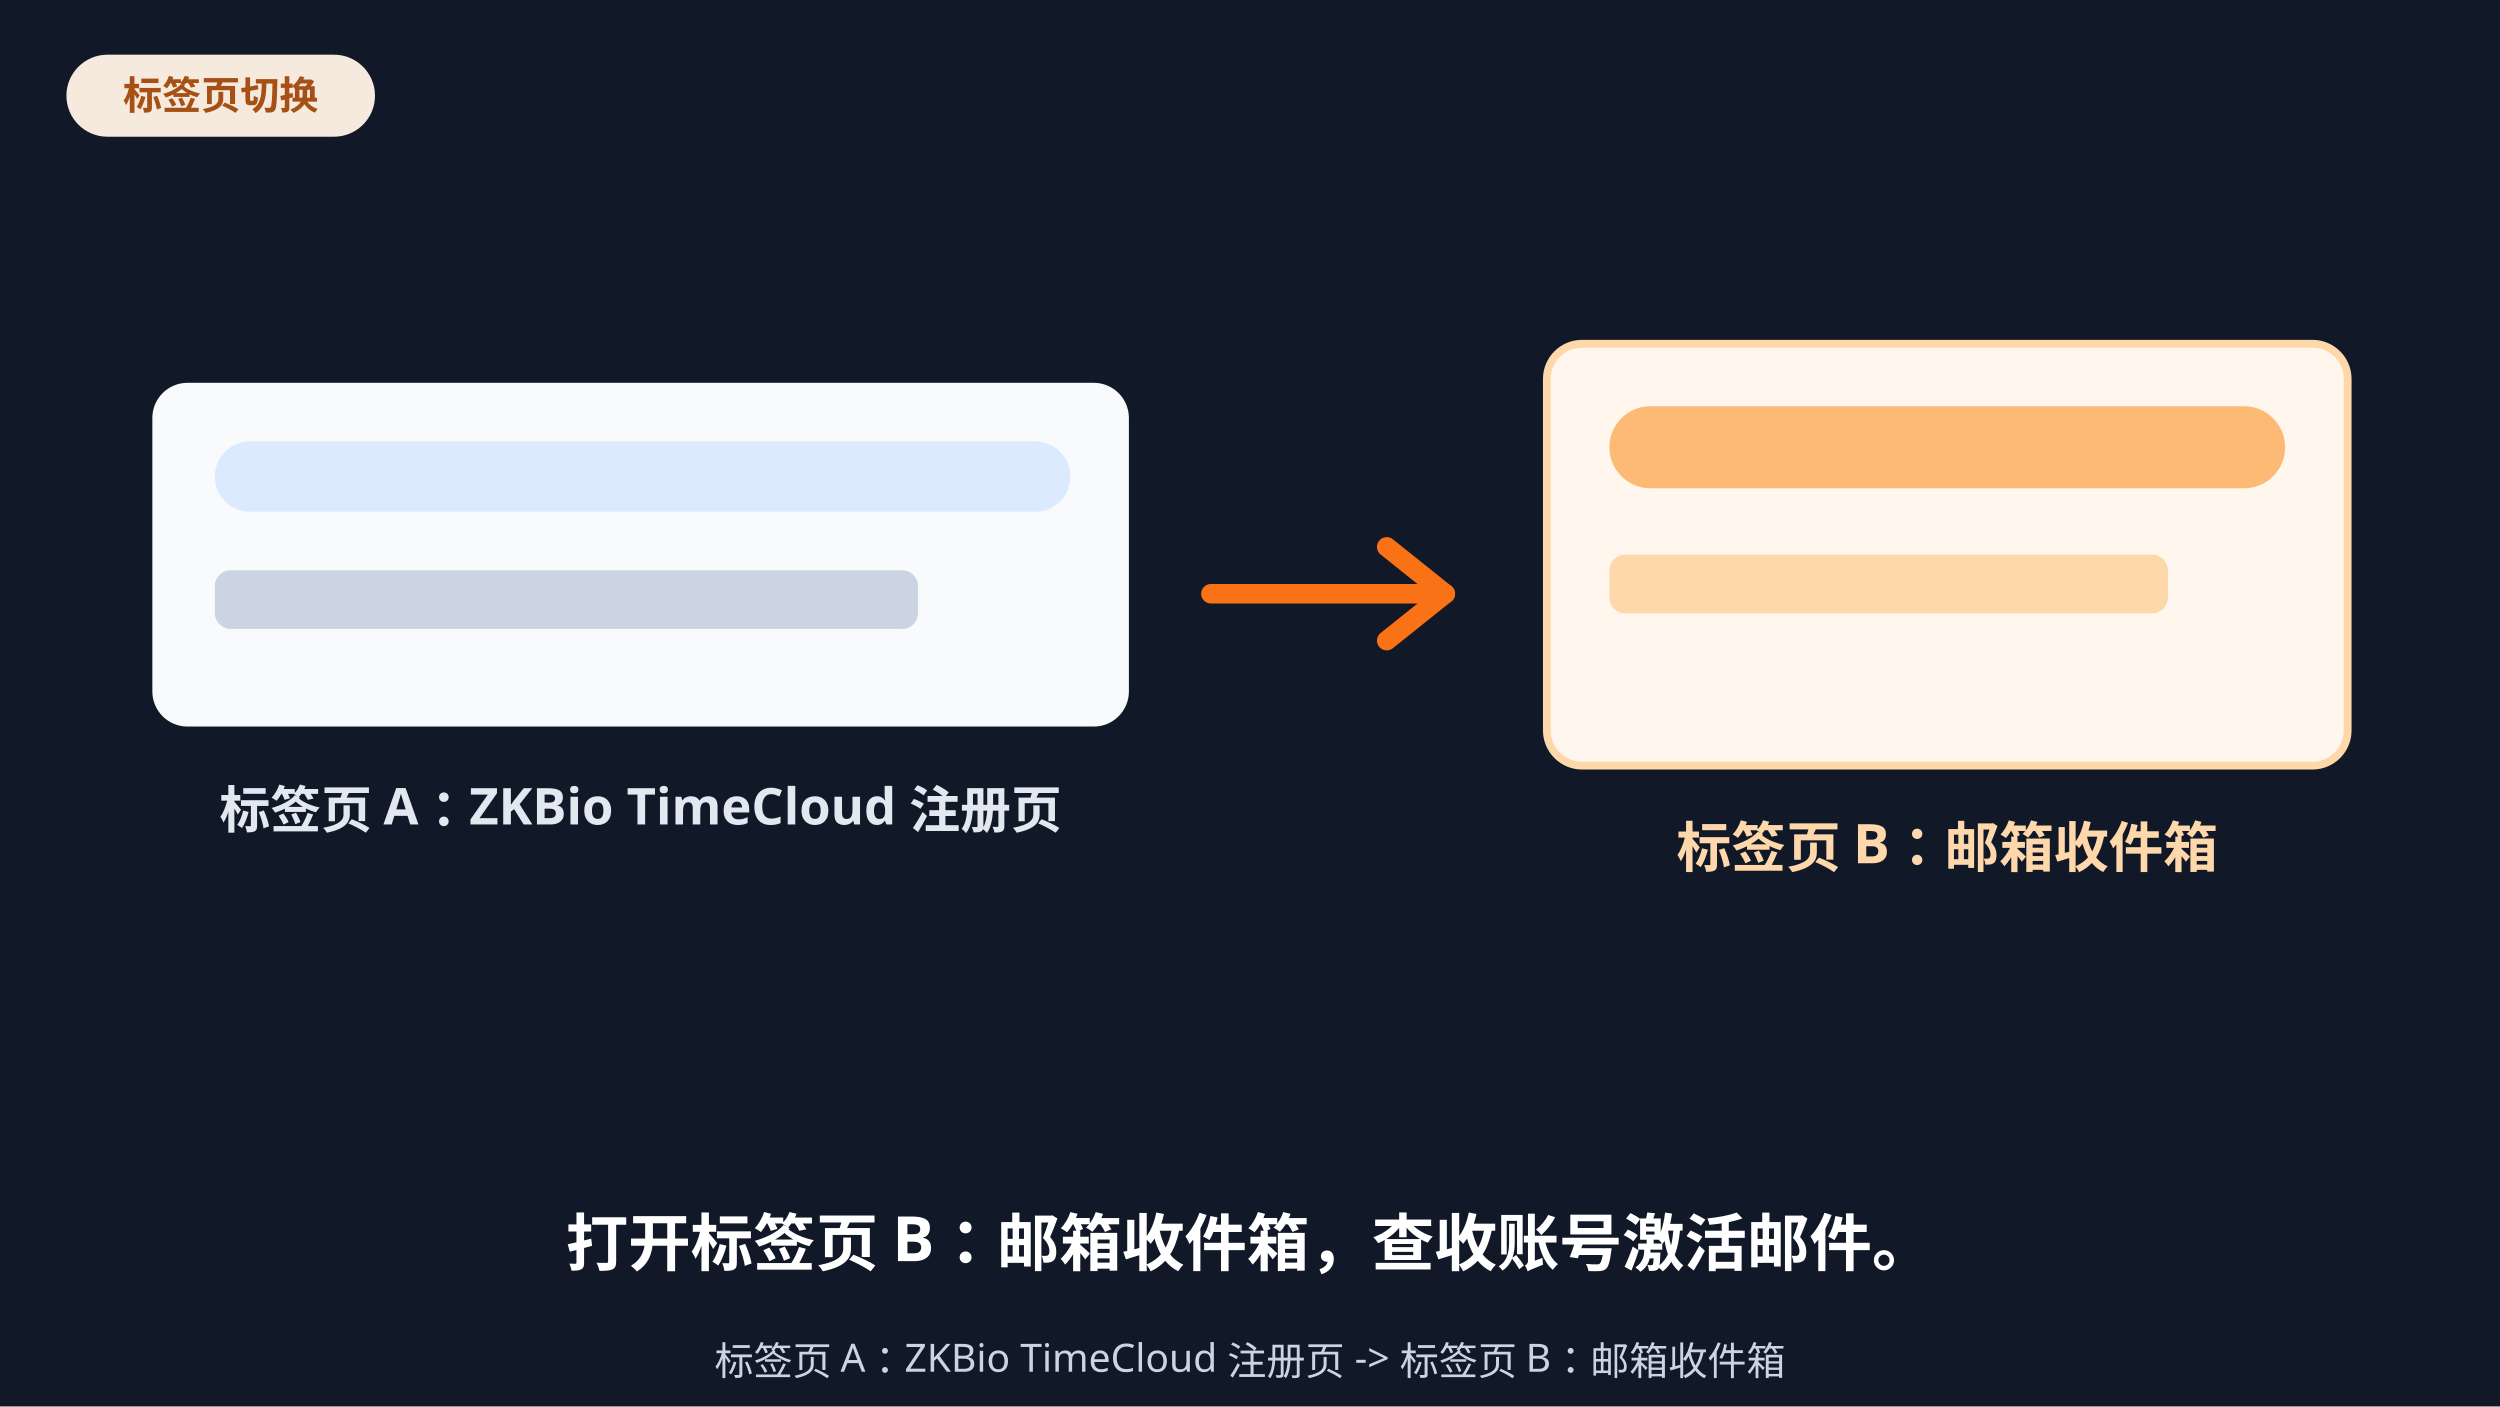
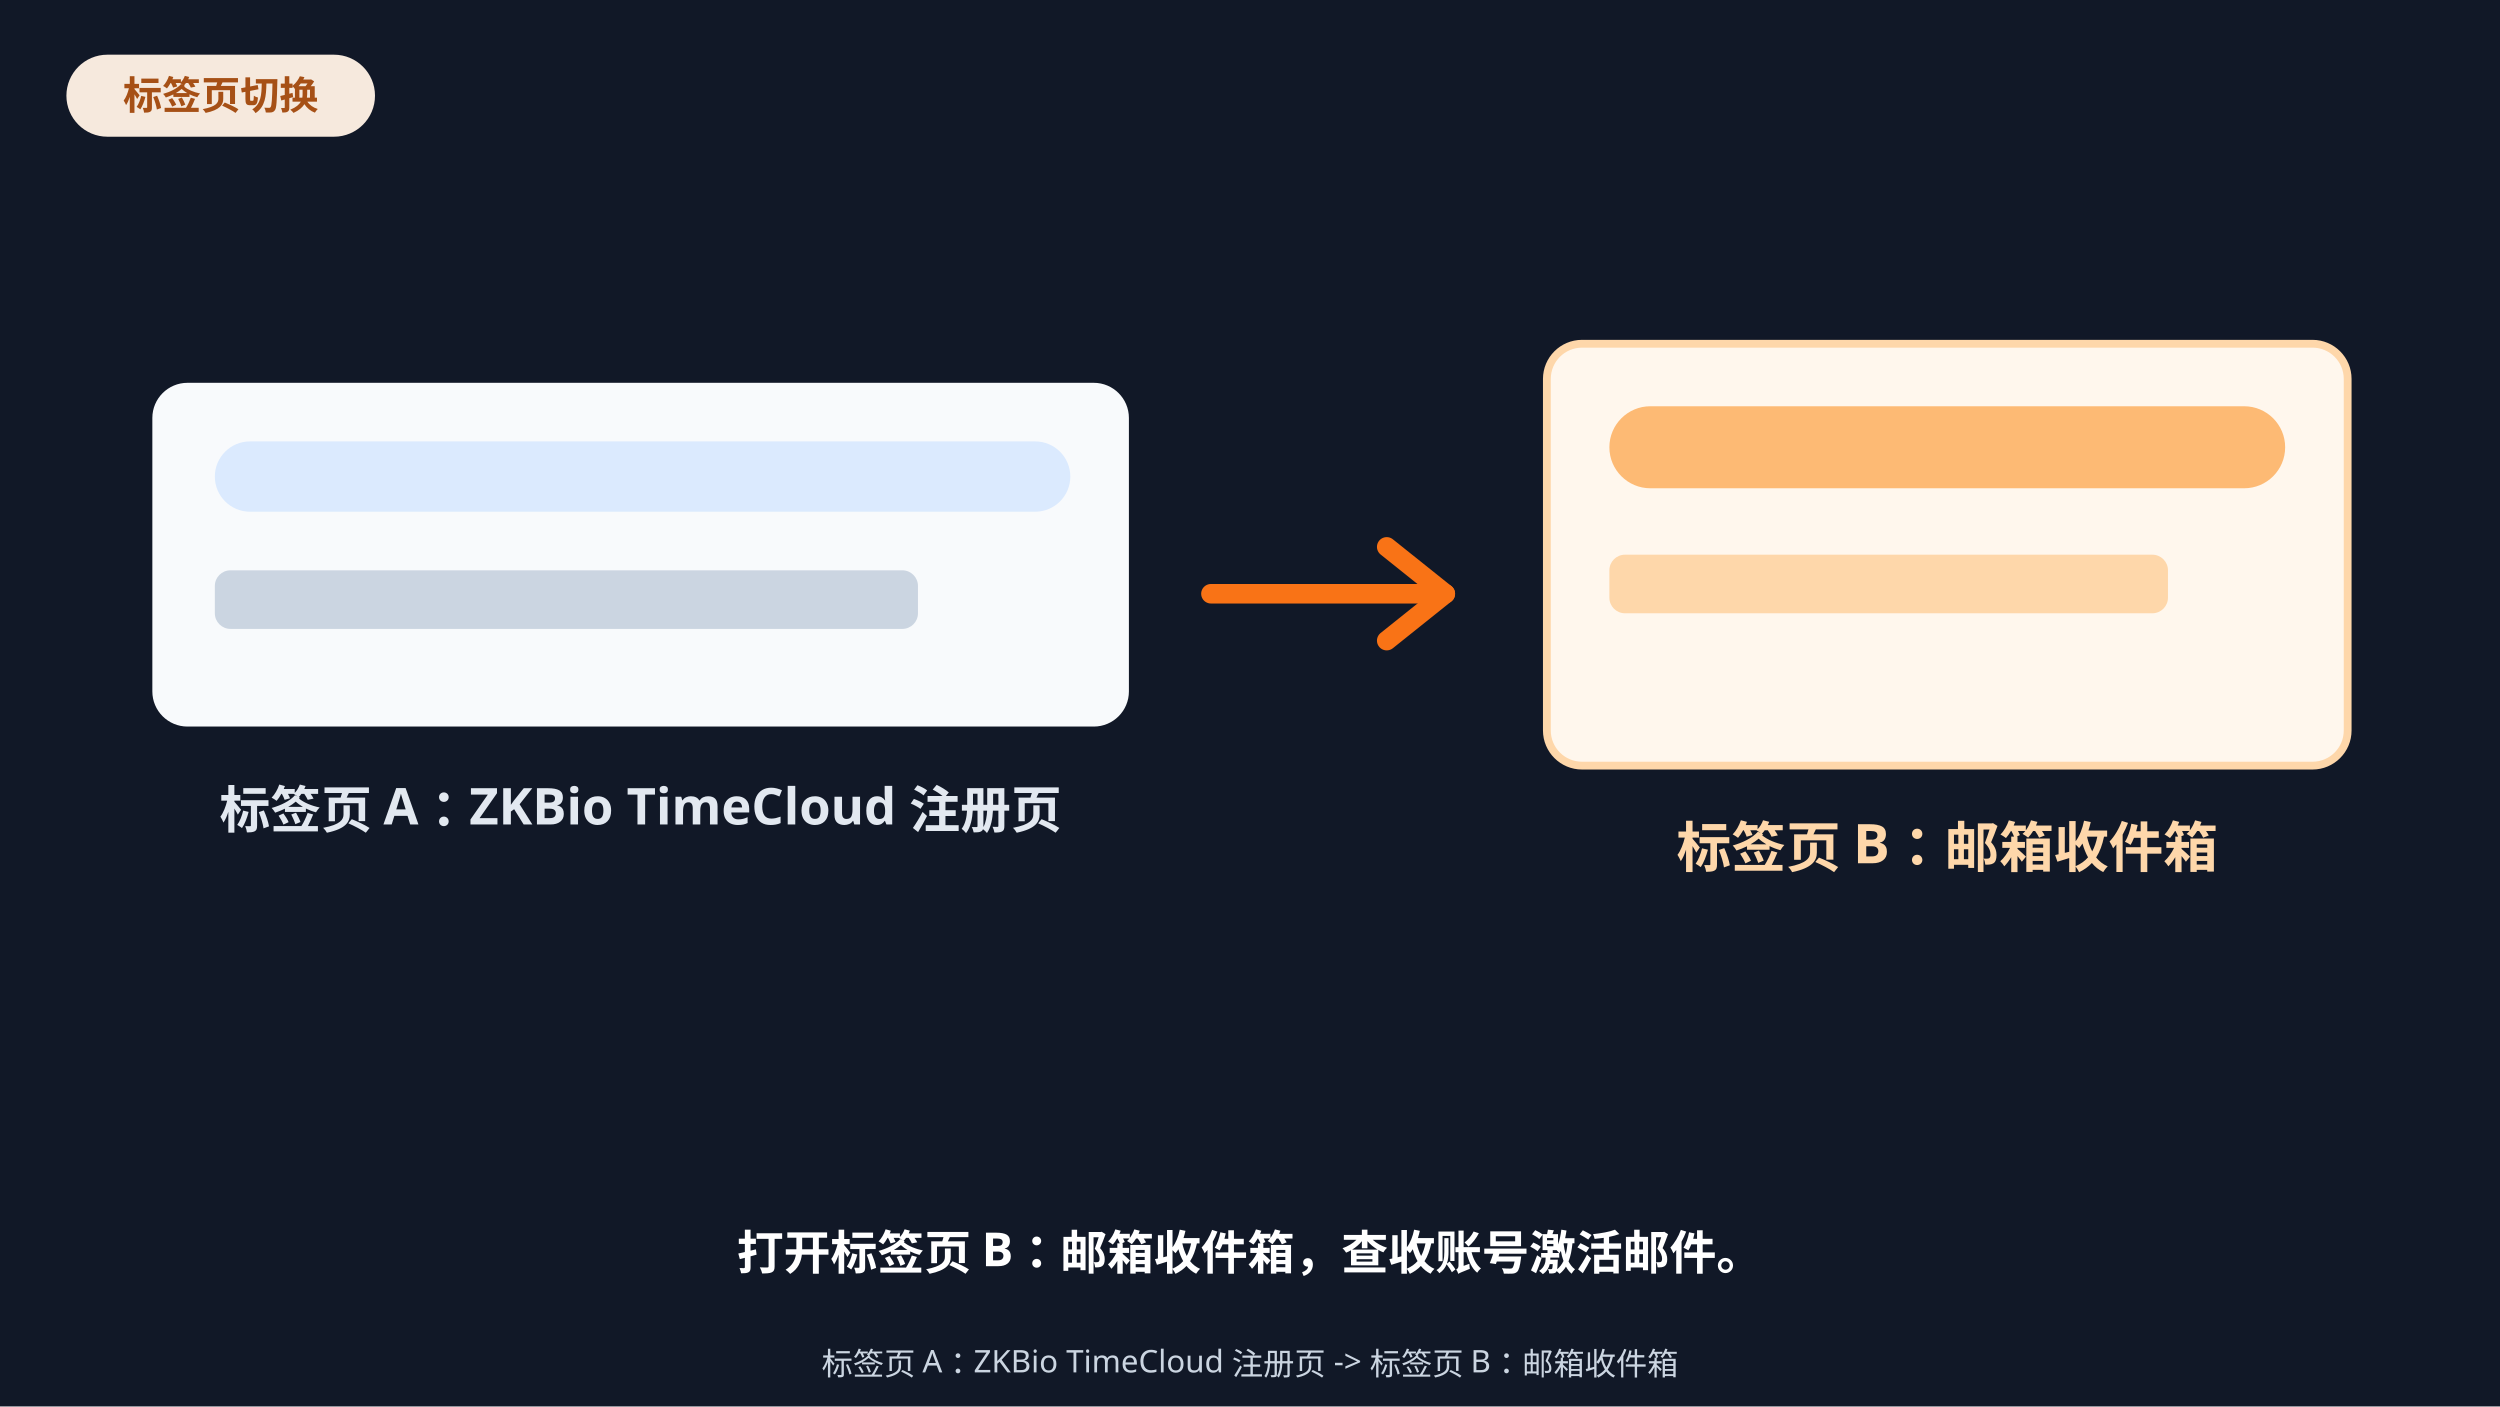
<svg xmlns="http://www.w3.org/2000/svg" width="1280" height="720" viewBox="0 0 1280 720">
  <rect width="1280" height="720" fill="#111827" />
  <rect x="78" y="196" width="500" height="176" rx="18" fill="#f8fafc" />
  <rect x="110" y="226" width="438" height="36" rx="18" fill="#dbeafe" />
  <rect x="110" y="292" width="360" height="30" rx="8" fill="#cbd5e1" />
  <text x="328" y="424" text-anchor="middle" font-size="26" font-weight="900" fill="#e2e8f0" font-family="Microsoft YaHei, Segoe UI, sans-serif">标签页 A：ZKBio TimeCloud 注册页</text>
  <path d="M620 304 H740" stroke="#f97316" stroke-width="10" stroke-linecap="round" />
  <path d="M740 304 l-30 -24 M740 304 l-30 24" stroke="#f97316" stroke-width="10" stroke-linecap="round" />
  <rect x="792" y="176" width="410" height="216" rx="18" fill="#fff7ed" stroke="#fed7aa" stroke-width="4" />
  <rect x="824" y="208" width="346" height="42" rx="21" fill="#fdba74" />
  <rect x="824" y="284" width="286" height="30" rx="8" fill="#fed7aa" />
  <text x="997" y="444" text-anchor="middle" font-size="28" font-weight="900" fill="#fed7aa" font-family="Microsoft YaHei, Segoe UI, sans-serif">标签页 B：邮箱收件箱</text>
  <rect x="34" y="28" width="158" height="42" rx="21" fill="#fff1e4" opacity="0.96" />
  <text x="113" y="56" text-anchor="middle" font-size="20" font-weight="800" fill="#a65016" font-family="Microsoft YaHei, Segoe UI, sans-serif">标签页切换</text>
  <rect x="0" y="586" width="1280" height="134" fill="#111827" opacity="0.88" />
-   <text x="640" y="648" text-anchor="middle" font-size="32" font-weight="800" fill="#ffffff" font-family="Microsoft YaHei, Segoe UI, sans-serif">打开标签页 B：邮箱收件箱，查收账号激活邮件。</text>
-   <text x="640" y="704" text-anchor="middle" font-size="20" fill="#cbd5e1" font-family="Microsoft YaHei, Segoe UI, sans-serif">标签页 A：ZKBio TimeCloud 注册页 -&gt; 标签页 B：邮箱收件箱</text>
+   <text x="640" y="650" text-anchor="middle" font-size="24" font-weight="800" fill="#ffffff" font-family="Microsoft YaHei, Segoe UI, sans-serif">打开标签页 B：邮箱收件箱，查收账号激活邮件。</text>
+   <text x="640" y="704" text-anchor="middle" font-size="16" fill="#cbd5e1" font-family="Microsoft YaHei, Segoe UI, sans-serif">标签页 A：ZKBio TimeCloud 注册页 -&gt; 标签页 B：邮箱收件箱</text>
</svg>
